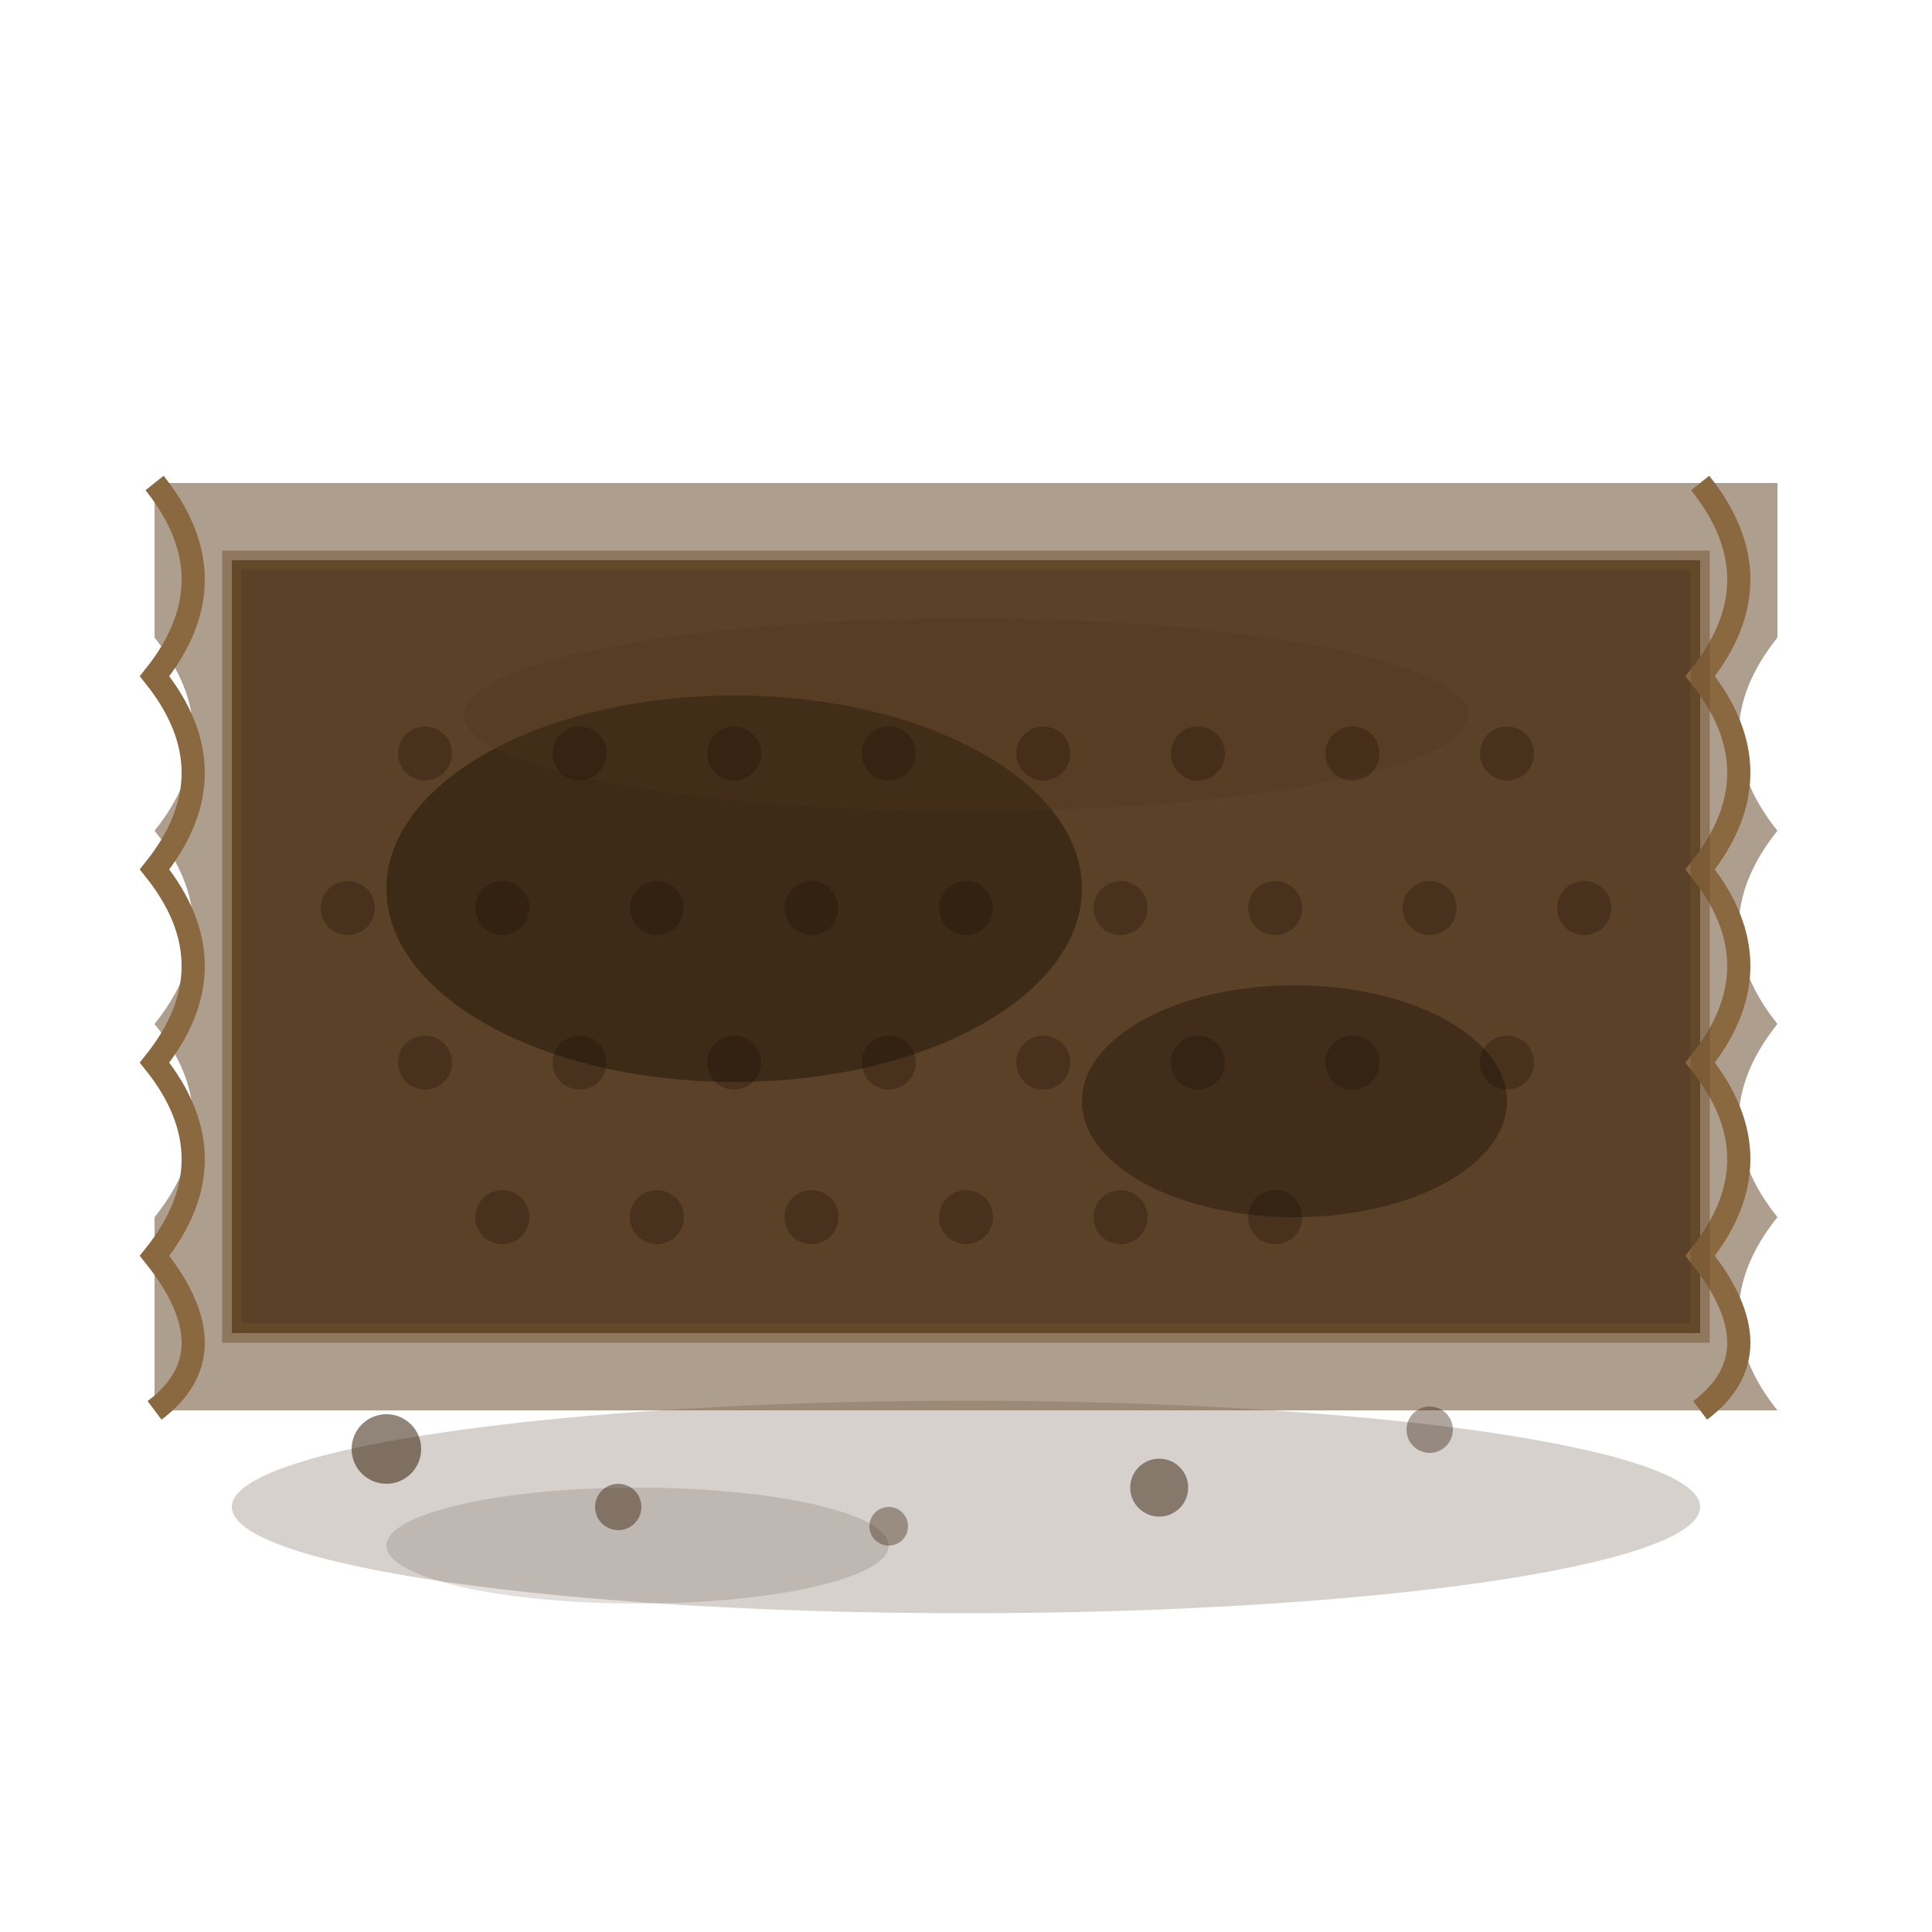
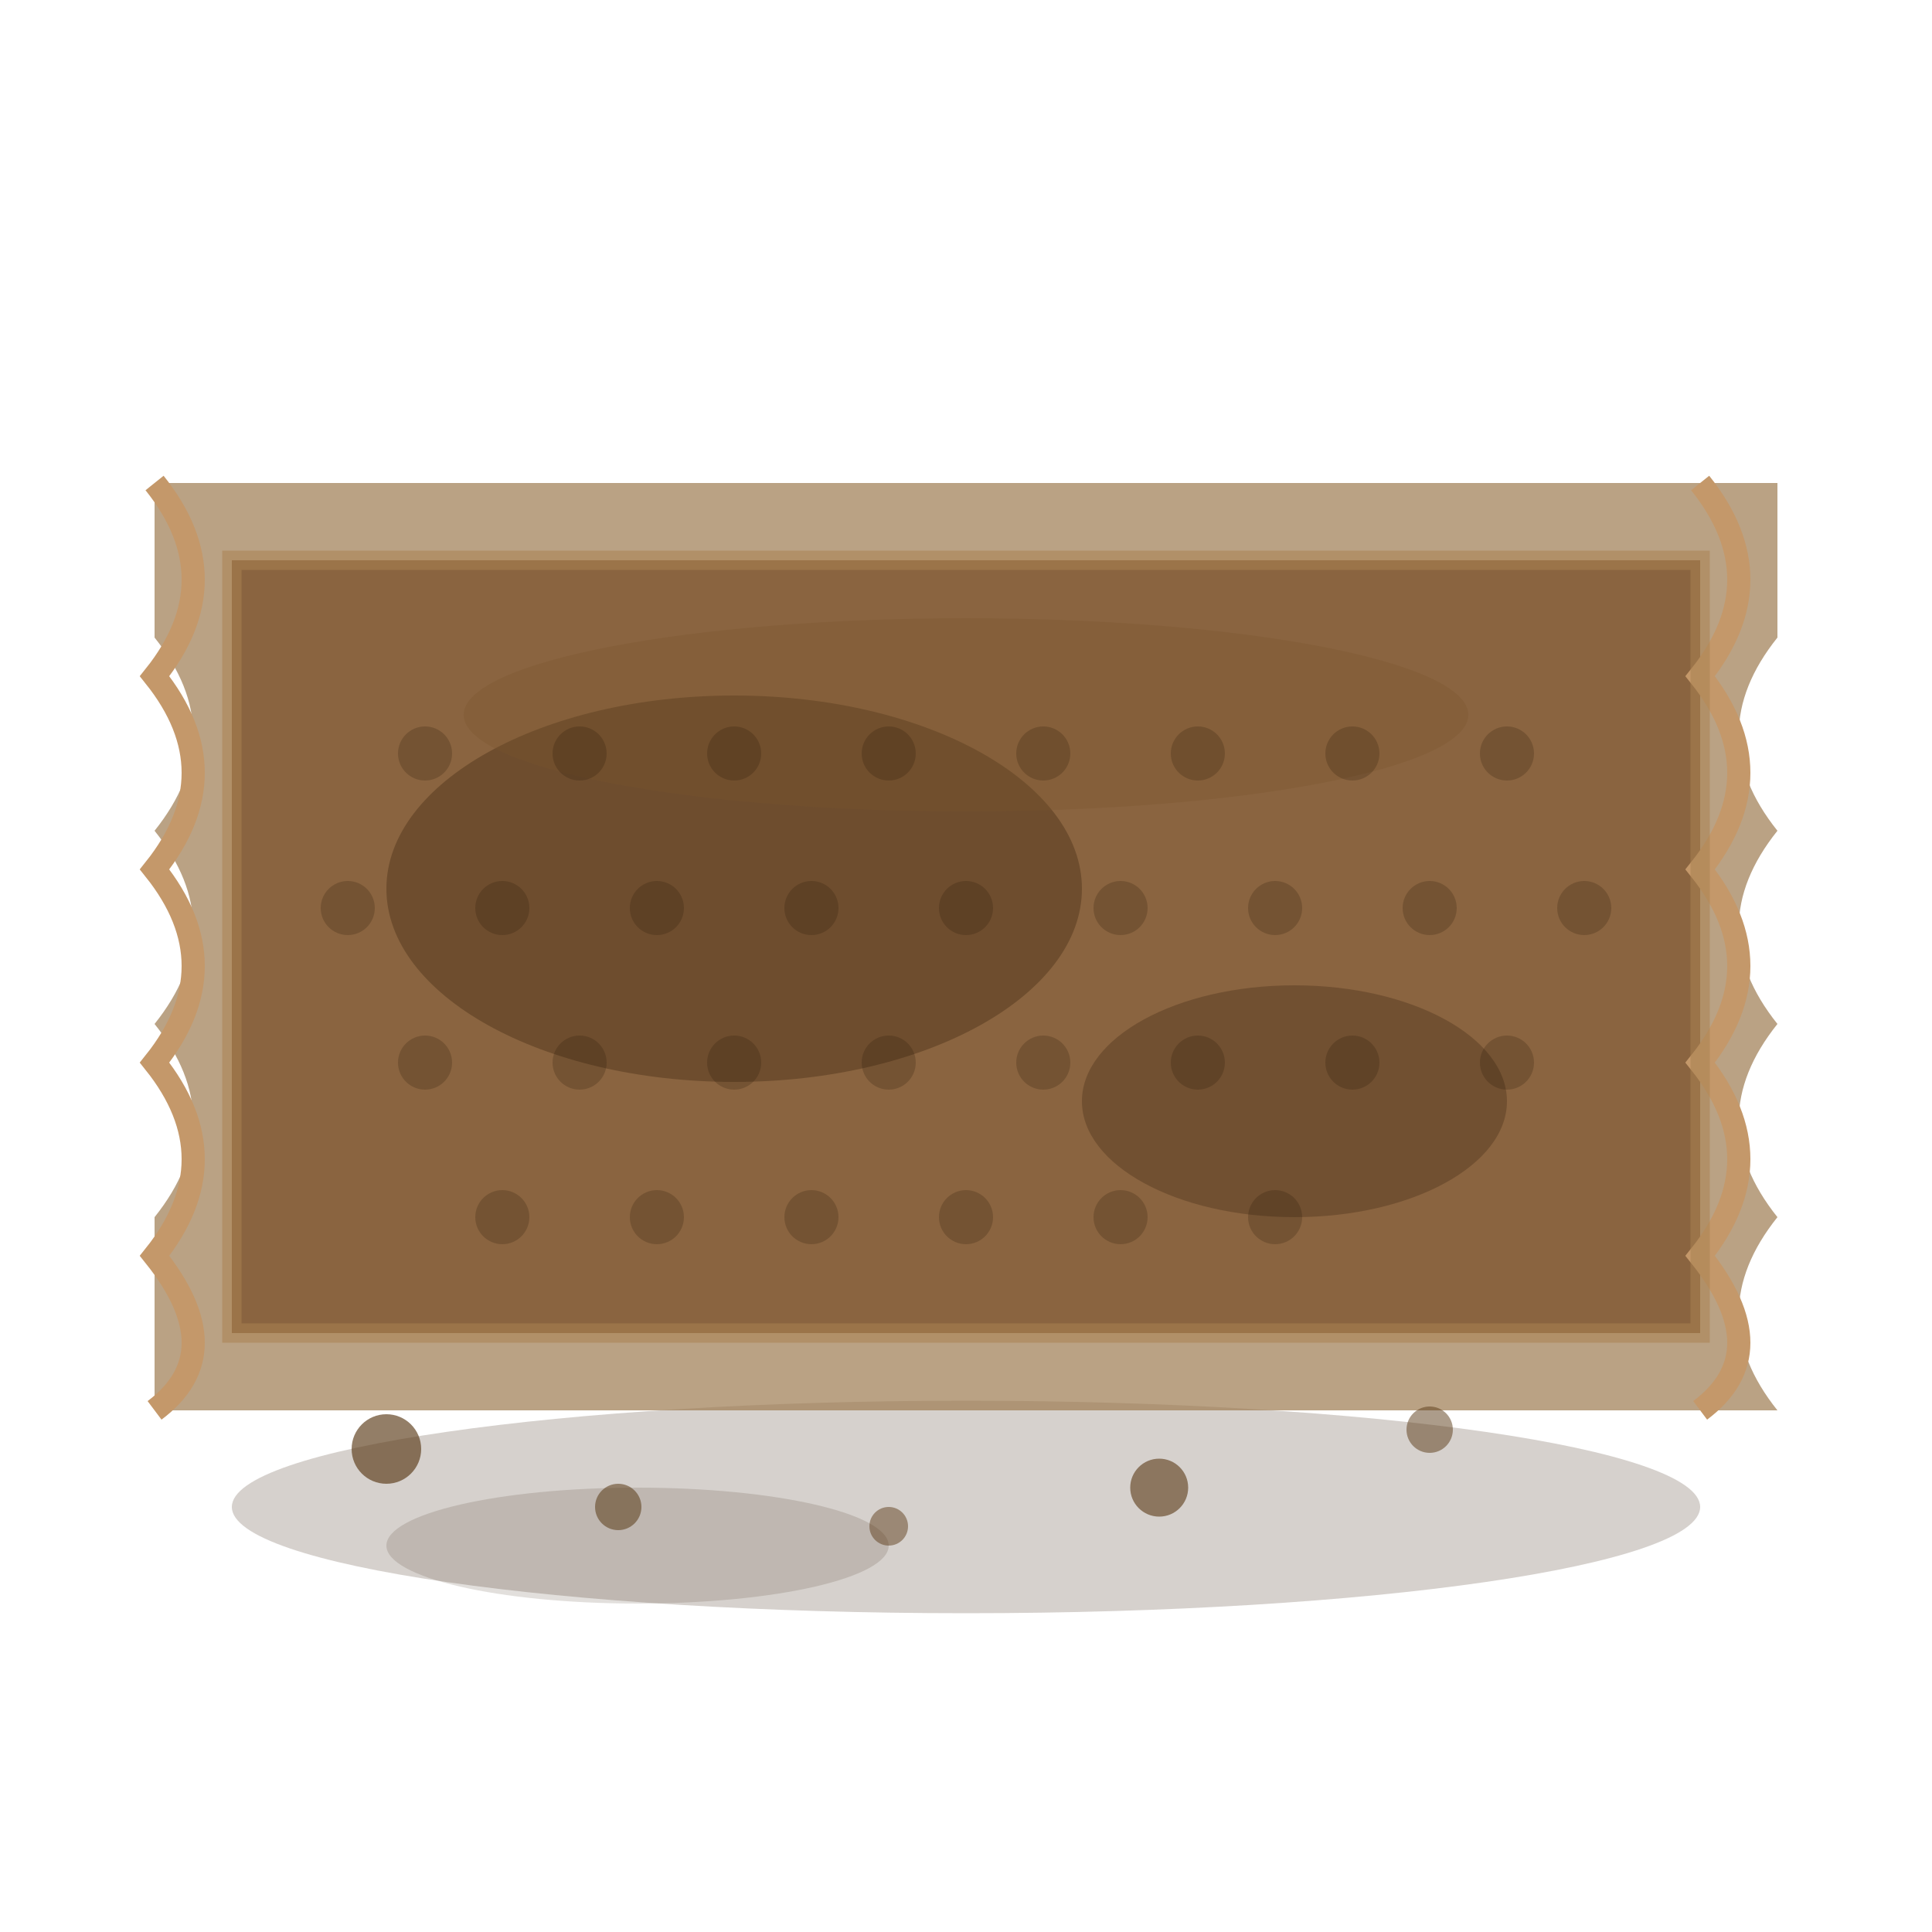
<svg xmlns="http://www.w3.org/2000/svg" viewBox="0 0 100 100" width="100" height="100">
  <g transform="translate(0, 15)">
    <ellipse cx="50" cy="63" rx="38" ry="5.5" fill="rgba(50,28,6,0.20)" />
    <ellipse cx="33" cy="65" rx="13" ry="3" fill="rgba(45,24,5,0.14)" />
-     <path d="     M 8,10     L 92,10     L 92,18 Q 88,23 92,28 Q 88,33 92,38 Q 88,43 92,48 Q 88,53 92,58     L 8,58     L 8,48 Q 12,43 8,38 Q 12,33 8,28 Q 12,23 8,18     Z   " fill="#6b4f30" opacity="0.55" />
-     <rect x="12" y="14" width="76" height="40" fill="#5a4128" />
-     <ellipse cx="38" cy="31" rx="18" ry="10" fill="rgba(25,12,2,0.42)" />
-     <ellipse cx="67" cy="42" rx="11" ry="6" fill="rgba(22,10,2,0.36)" />
-     <ellipse cx="50" cy="22" rx="26" ry="5" fill="rgba(75,50,25,0.28)" />
-     <g fill="rgba(18,8,1,0.24)">
+     <path d="     M 8,10     L 92,10     L 92,18 Q 88,23 92,28 Q 88,33 92,38 Q 88,43 92,48 Q 88,53 92,58     L 8,58     L 8,48 Q 12,43 8,38 Q 12,33 8,28 Q 12,23 8,18     Z   " fill="#9c7a50" opacity="0.70" />
+     <rect x="12" y="14" width="76" height="40" fill="#8a6440" />
+     <ellipse cx="38" cy="31" rx="18" ry="10" fill="rgba(45,25,5,0.30)" />
+     <ellipse cx="67" cy="42" rx="11" ry="6" fill="rgba(40,20,4,0.25)" />
+     <ellipse cx="50" cy="22" rx="26" ry="5" fill="rgba(120,85,45,0.30)" />
+     <g fill="rgba(30,15,2,0.20)">
      <circle cx="22" cy="24" r="1.4" />
      <circle cx="30" cy="24" r="1.4" />
      <circle cx="38" cy="24" r="1.4" />
      <circle cx="46" cy="24" r="1.4" />
      <circle cx="54" cy="24" r="1.4" />
      <circle cx="62" cy="24" r="1.4" />
      <circle cx="70" cy="24" r="1.4" />
      <circle cx="78" cy="24" r="1.4" />
      <circle cx="18" cy="32" r="1.4" />
      <circle cx="26" cy="32" r="1.4" />
      <circle cx="34" cy="32" r="1.4" />
      <circle cx="42" cy="32" r="1.4" />
      <circle cx="50" cy="32" r="1.4" />
      <circle cx="58" cy="32" r="1.4" />
      <circle cx="66" cy="32" r="1.4" />
      <circle cx="74" cy="32" r="1.4" />
      <circle cx="82" cy="32" r="1.4" />
      <circle cx="22" cy="40" r="1.4" />
      <circle cx="30" cy="40" r="1.4" />
      <circle cx="38" cy="40" r="1.4" />
      <circle cx="46" cy="40" r="1.4" />
      <circle cx="54" cy="40" r="1.4" />
      <circle cx="62" cy="40" r="1.4" />
      <circle cx="70" cy="40" r="1.4" />
      <circle cx="78" cy="40" r="1.4" />
      <circle cx="26" cy="48" r="1.4" />
      <circle cx="34" cy="48" r="1.4" />
      <circle cx="42" cy="48" r="1.4" />
      <circle cx="50" cy="48" r="1.4" />
      <circle cx="58" cy="48" r="1.4" />
      <circle cx="66" cy="48" r="1.4" />
    </g>
-     <path d="M 8,10 Q 12,15 8,20 Q 12,25 8,30 Q 12,35 8,40 Q 12,45 8,50 Q 12,55 8,58" fill="none" stroke="#8a6840" stroke-width="1.2" />
-     <path d="M 88,10 Q 92,15 88,20 Q 92,25 88,30 Q 92,35 88,40 Q 92,45 88,50 Q 92,55 88,58" fill="none" stroke="#8a6840" stroke-width="1.2" />
-     <rect x="12" y="14" width="76" height="40" fill="none" stroke="rgba(110,80,45,0.50)" stroke-width="1" />
-     <circle cx="20" cy="60" r="1.8" fill="rgba(55,32,10,0.55)" />
-     <circle cx="32" cy="63" r="1.2" fill="rgba(55,32,10,0.45)" />
-     <circle cx="60" cy="62" r="1.5" fill="rgba(55,32,10,0.50)" />
-     <circle cx="74" cy="59" r="1.2" fill="rgba(55,32,10,0.40)" />
-     <circle cx="46" cy="64" r="1.0" fill="rgba(55,32,10,0.38)" />
+     <path d="M 8,10 Q 12,15 8,20 Q 12,25 8,30 Q 12,35 8,40 Q 12,45 8,50 Q 12,55 8,58" fill="none" stroke="#c4986a" stroke-width="1.2" />
+     <path d="M 88,10 Q 92,15 88,20 Q 92,25 88,30 Q 92,35 88,40 Q 92,45 88,50 Q 92,55 88,58" fill="none" stroke="#c4986a" stroke-width="1.2" />
+     <rect x="12" y="14" width="76" height="40" fill="none" stroke="rgba(170,130,80,0.55)" stroke-width="1" />
+     <circle cx="20" cy="60" r="1.8" fill="rgba(90,58,22,0.65)" />
+     <circle cx="32" cy="63" r="1.2" fill="rgba(90,58,22,0.55)" />
+     <circle cx="60" cy="62" r="1.5" fill="rgba(90,58,22,0.60)" />
+     <circle cx="74" cy="59" r="1.2" fill="rgba(90,58,22,0.50)" />
+     <circle cx="46" cy="64" r="1.0" fill="rgba(90,58,22,0.48)" />
  </g>
</svg>
